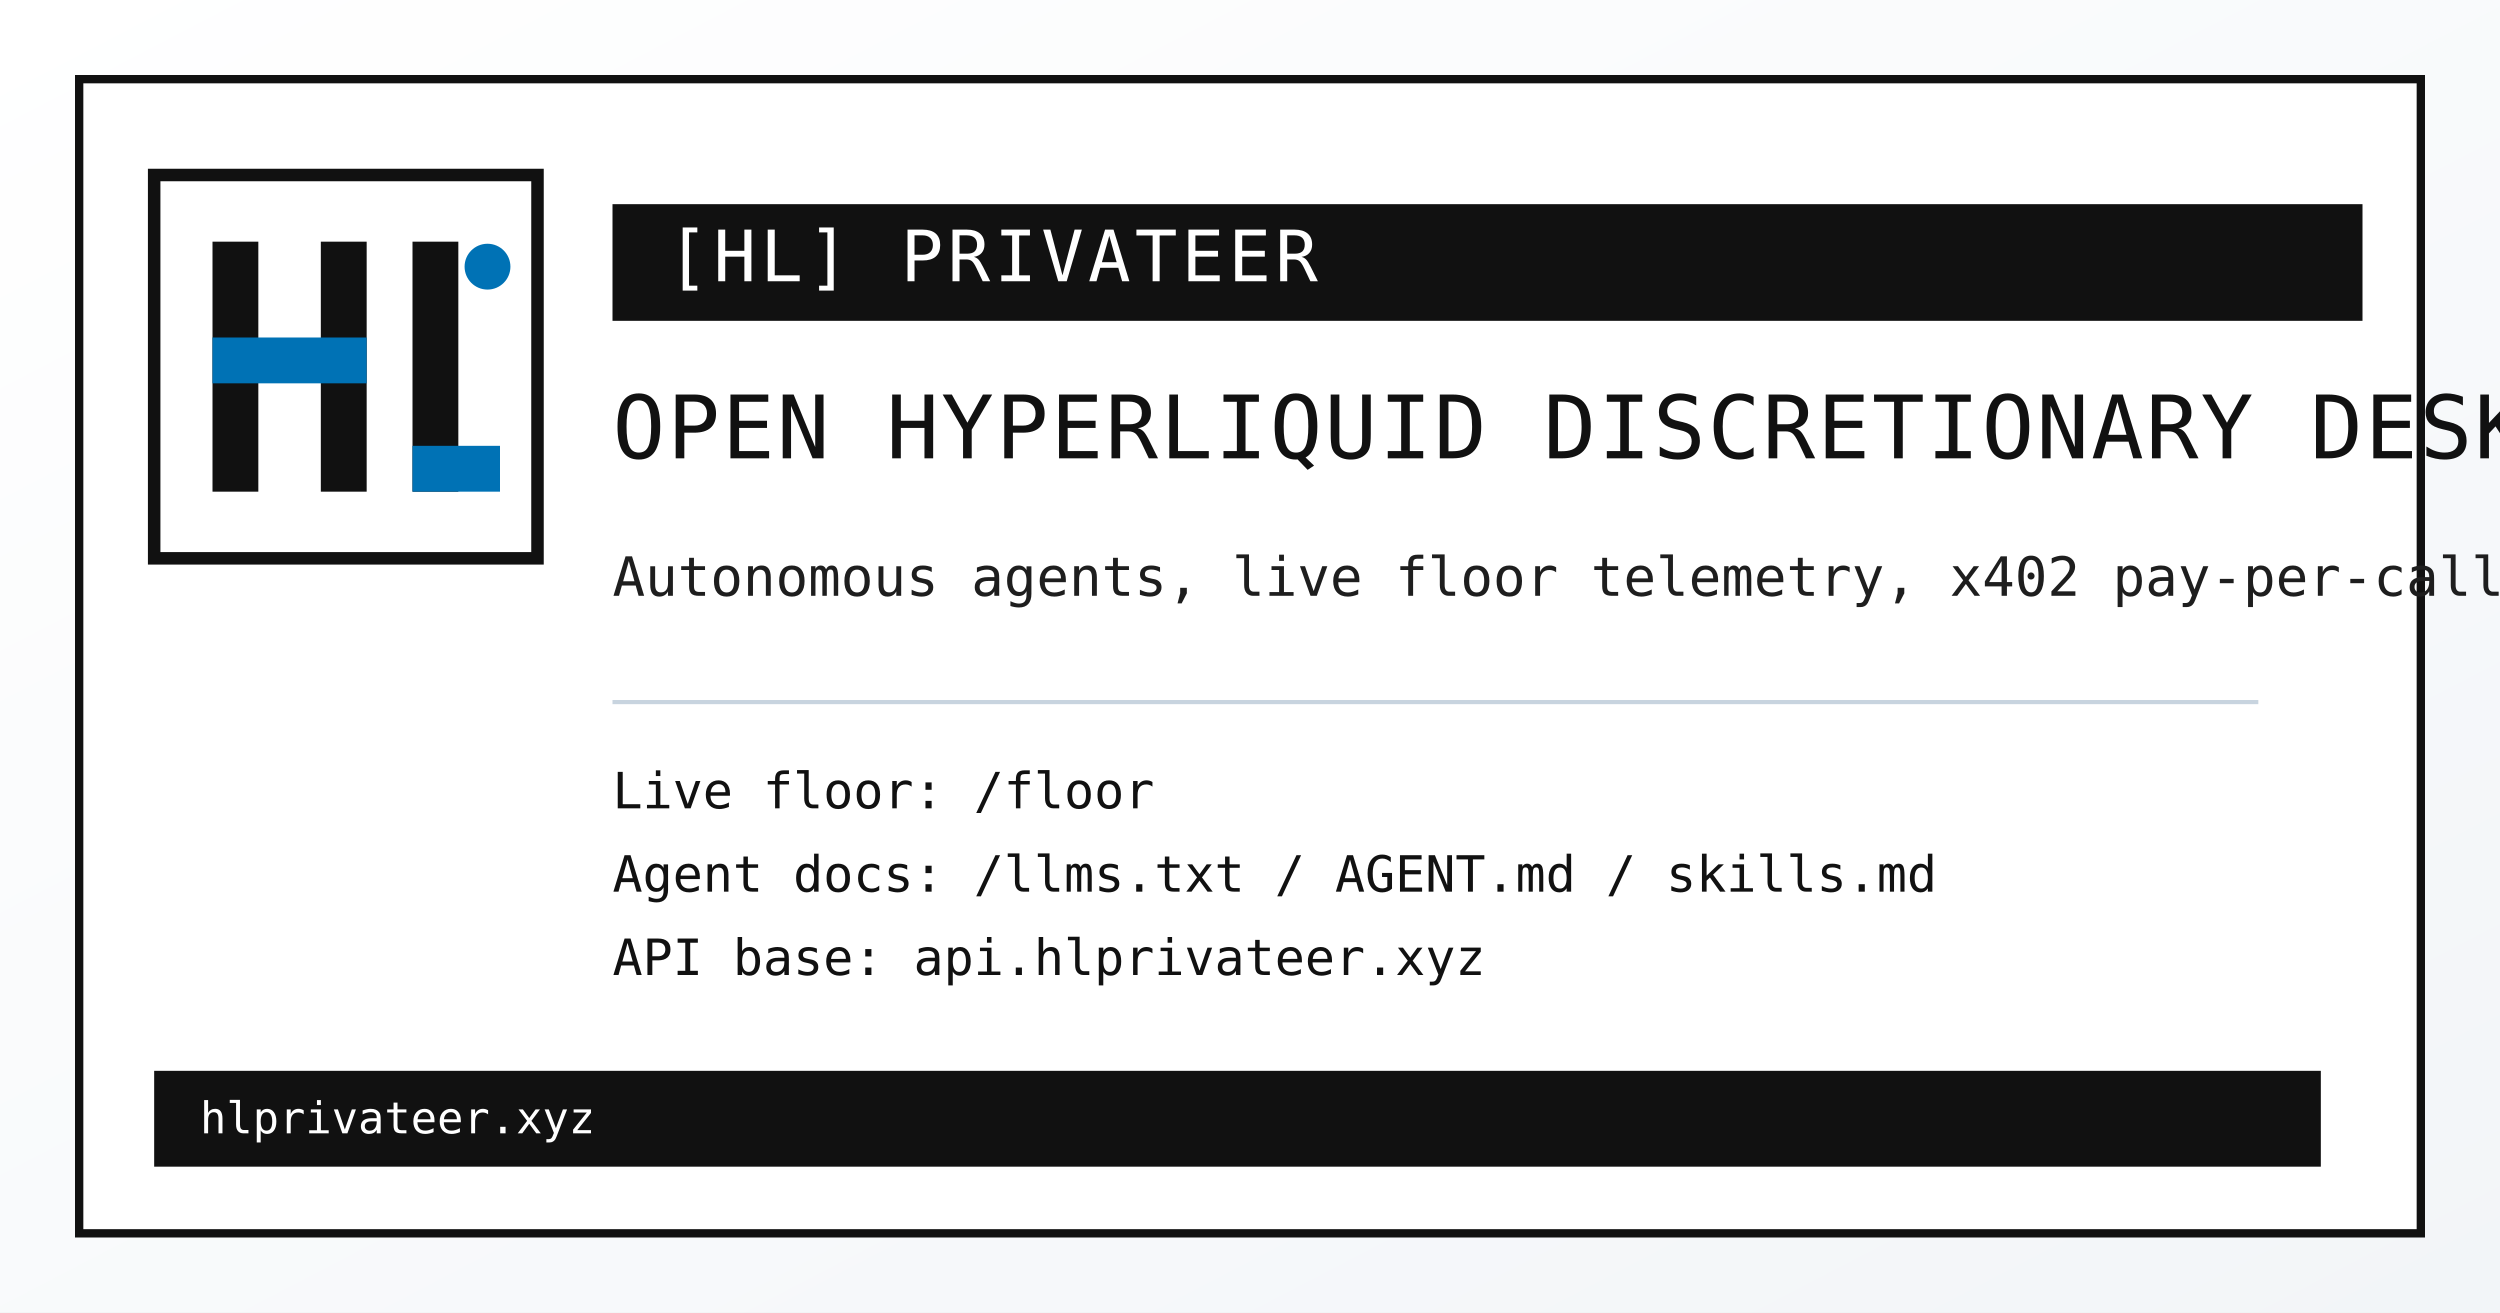
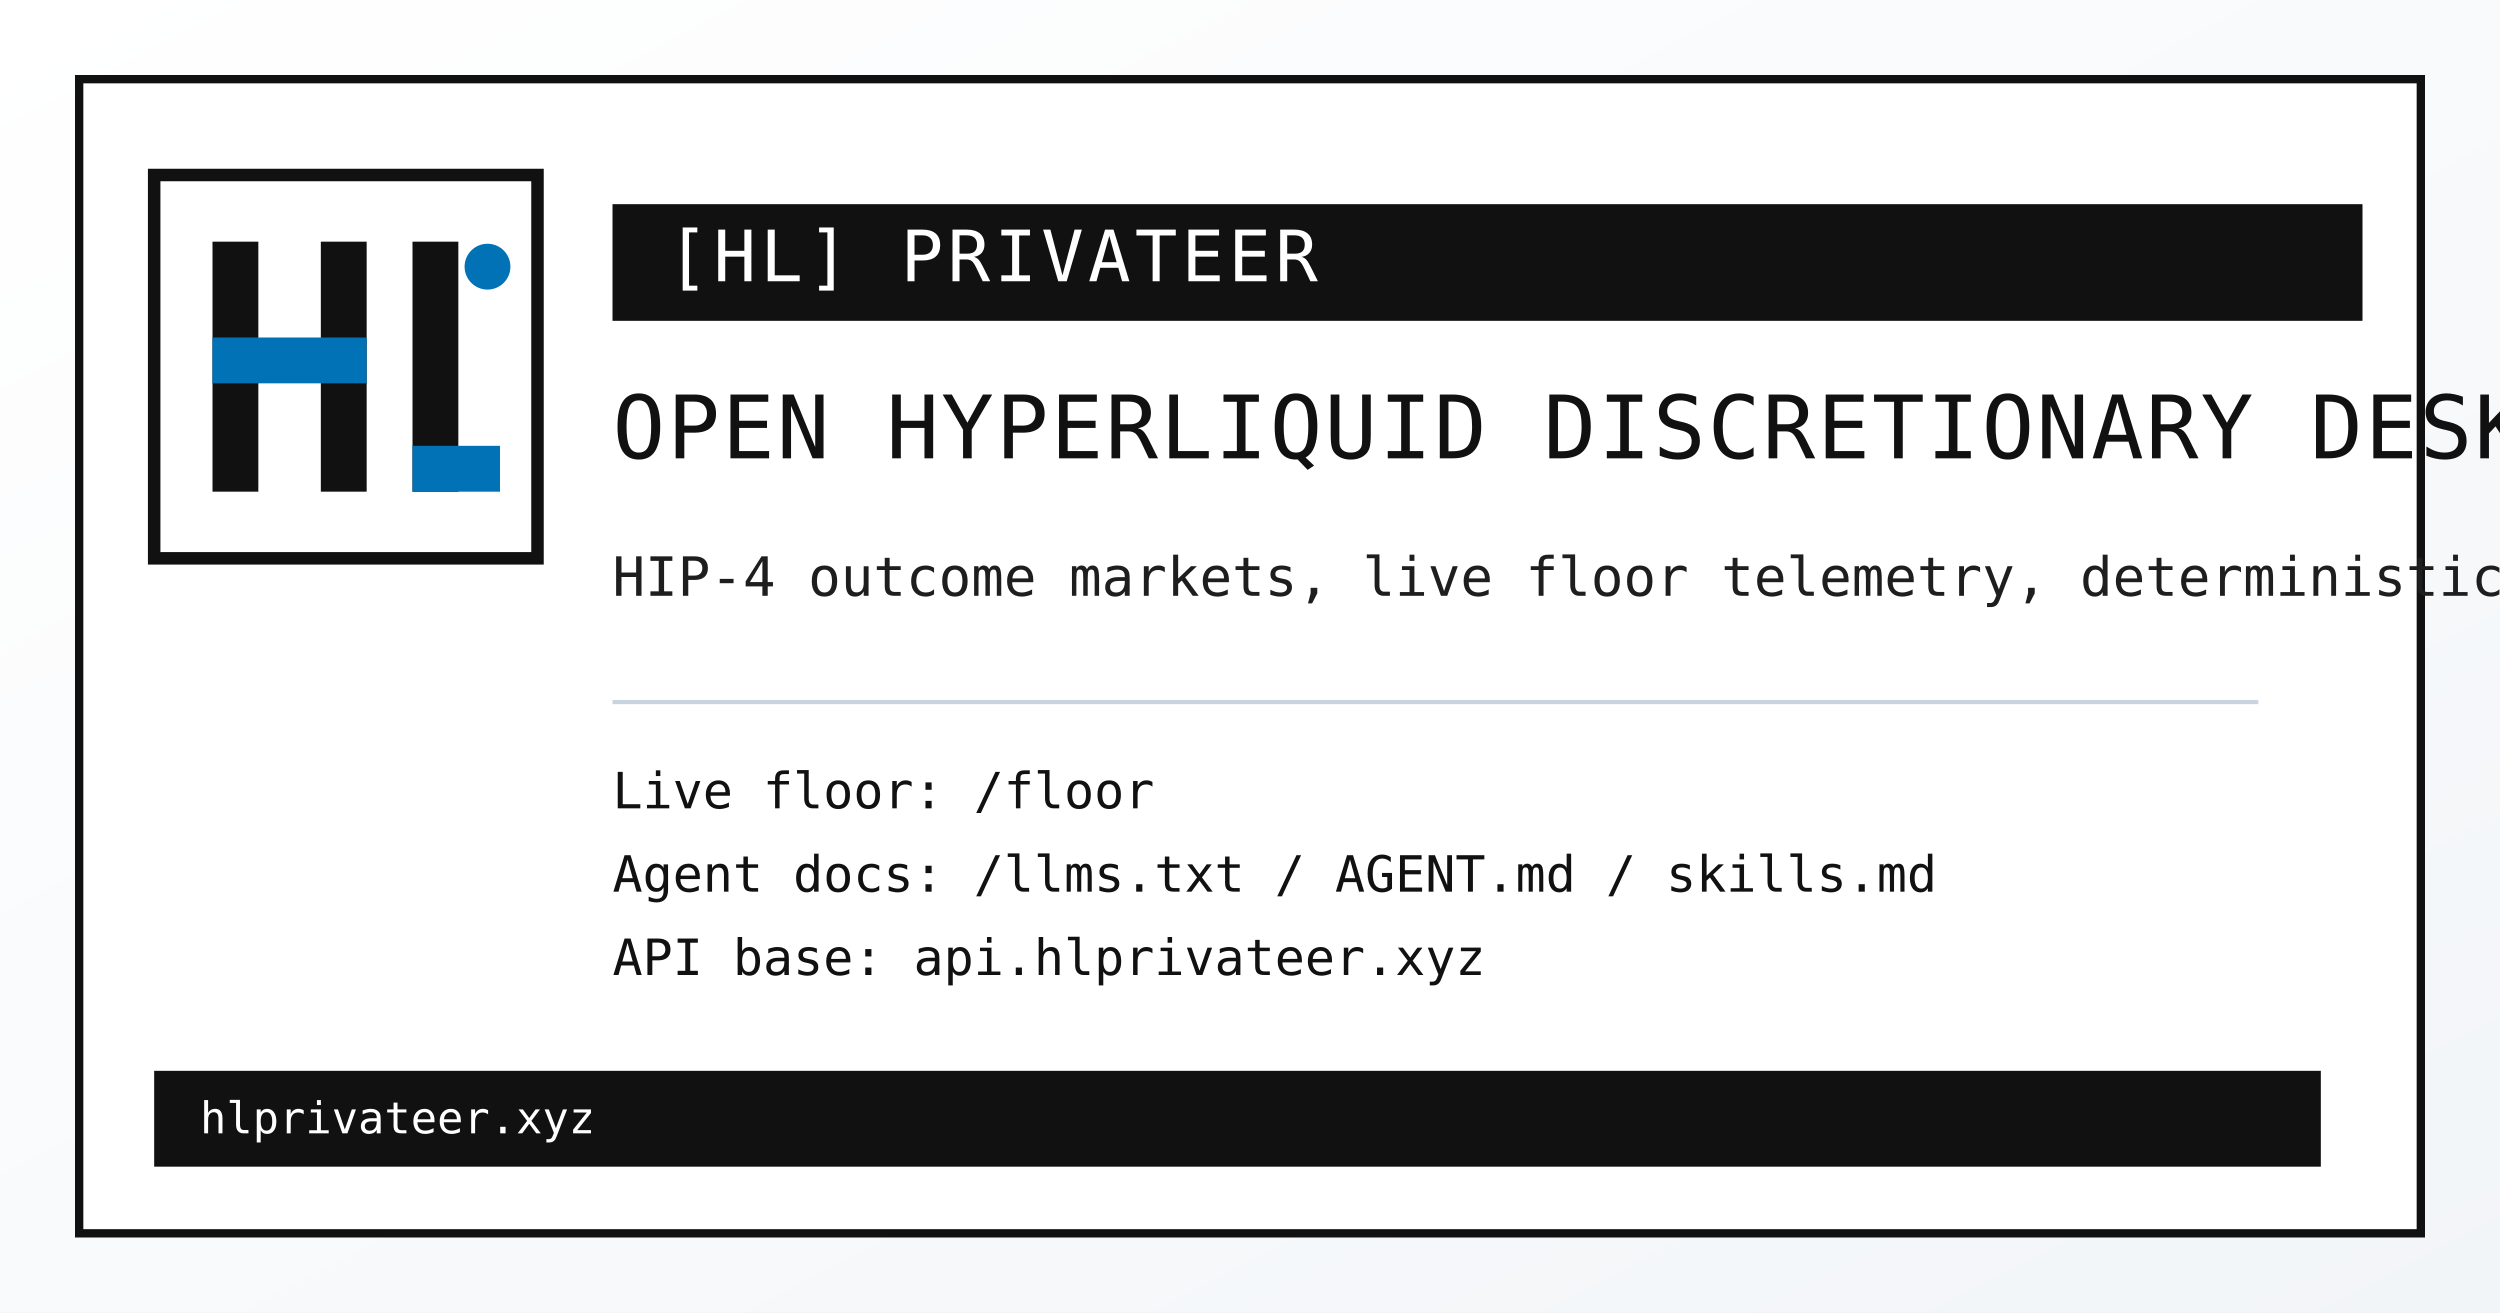
<svg xmlns="http://www.w3.org/2000/svg" viewBox="0 0 1200 630" role="img" aria-label="HL Privateer social card">
  <defs>
    <linearGradient id="surface" x1="0" y1="0" x2="1" y2="1">
      <stop offset="0%" stop-color="#ffffff" />
      <stop offset="100%" stop-color="#f2f5f8" />
    </linearGradient>
  </defs>
  <rect width="1200" height="630" fill="url(#surface)" />
  <rect x="38" y="38" width="1124" height="554" fill="#ffffff" stroke="#111111" stroke-width="4" />
  <rect x="74" y="84" width="184" height="184" fill="#ffffff" stroke="#111111" stroke-width="6" />
  <rect x="102" y="116" width="22" height="120" fill="#111111" />
  <rect x="154" y="116" width="22" height="120" fill="#111111" />
  <rect x="102" y="162" width="74" height="22" fill="#0072B5" />
  <rect x="198" y="116" width="22" height="120" fill="#111111" />
  <rect x="198" y="214" width="42" height="22" fill="#0072B5" />
  <circle cx="234" cy="128" r="11" fill="#0072B5" />
  <rect x="294" y="98" width="840" height="56" fill="#111111" />
  <text x="320" y="135" fill="#ffffff" font-family="IBM Plex Mono, Menlo, Consolas, monospace" font-size="34" letter-spacing="2">[HL] PRIVATEER</text>
  <text x="294" y="220" fill="#111111" font-family="IBM Plex Mono, Menlo, Consolas, monospace" font-size="42" letter-spacing="1">OPEN HYPERLIQUID DISCRETIONARY DESK</text>
-   <text x="294" y="286" fill="#1e1e1e" font-family="IBM Plex Mono, Menlo, Consolas, monospace" font-size="26">Autonomous agents, live floor telemetry, x402 pay-per-call access.</text>
+   <text x="294" y="286" fill="#1e1e1e" font-family="IBM Plex Mono, Menlo, Consolas, monospace" font-size="26">HIP-4 outcome markets, live floor telemetry, deterministic gates.</text>
  <rect x="294" y="336" width="790" height="2" fill="#c8d4df" />
  <text x="294" y="388" fill="#111111" font-family="IBM Plex Mono, Menlo, Consolas, monospace" font-size="24">Live floor: /floor</text>
  <text x="294" y="428" fill="#111111" font-family="IBM Plex Mono, Menlo, Consolas, monospace" font-size="24">Agent docs: /llms.txt / AGENT.md / skills.md</text>
  <text x="294" y="468" fill="#111111" font-family="IBM Plex Mono, Menlo, Consolas, monospace" font-size="24">API base: api.hlprivateer.xyz</text>
  <rect x="74" y="514" width="1040" height="46" fill="#111111" />
  <text x="96" y="544" fill="#ffffff" font-family="IBM Plex Mono, Menlo, Consolas, monospace" font-size="21">hlprivateer.xyz</text>
</svg>
